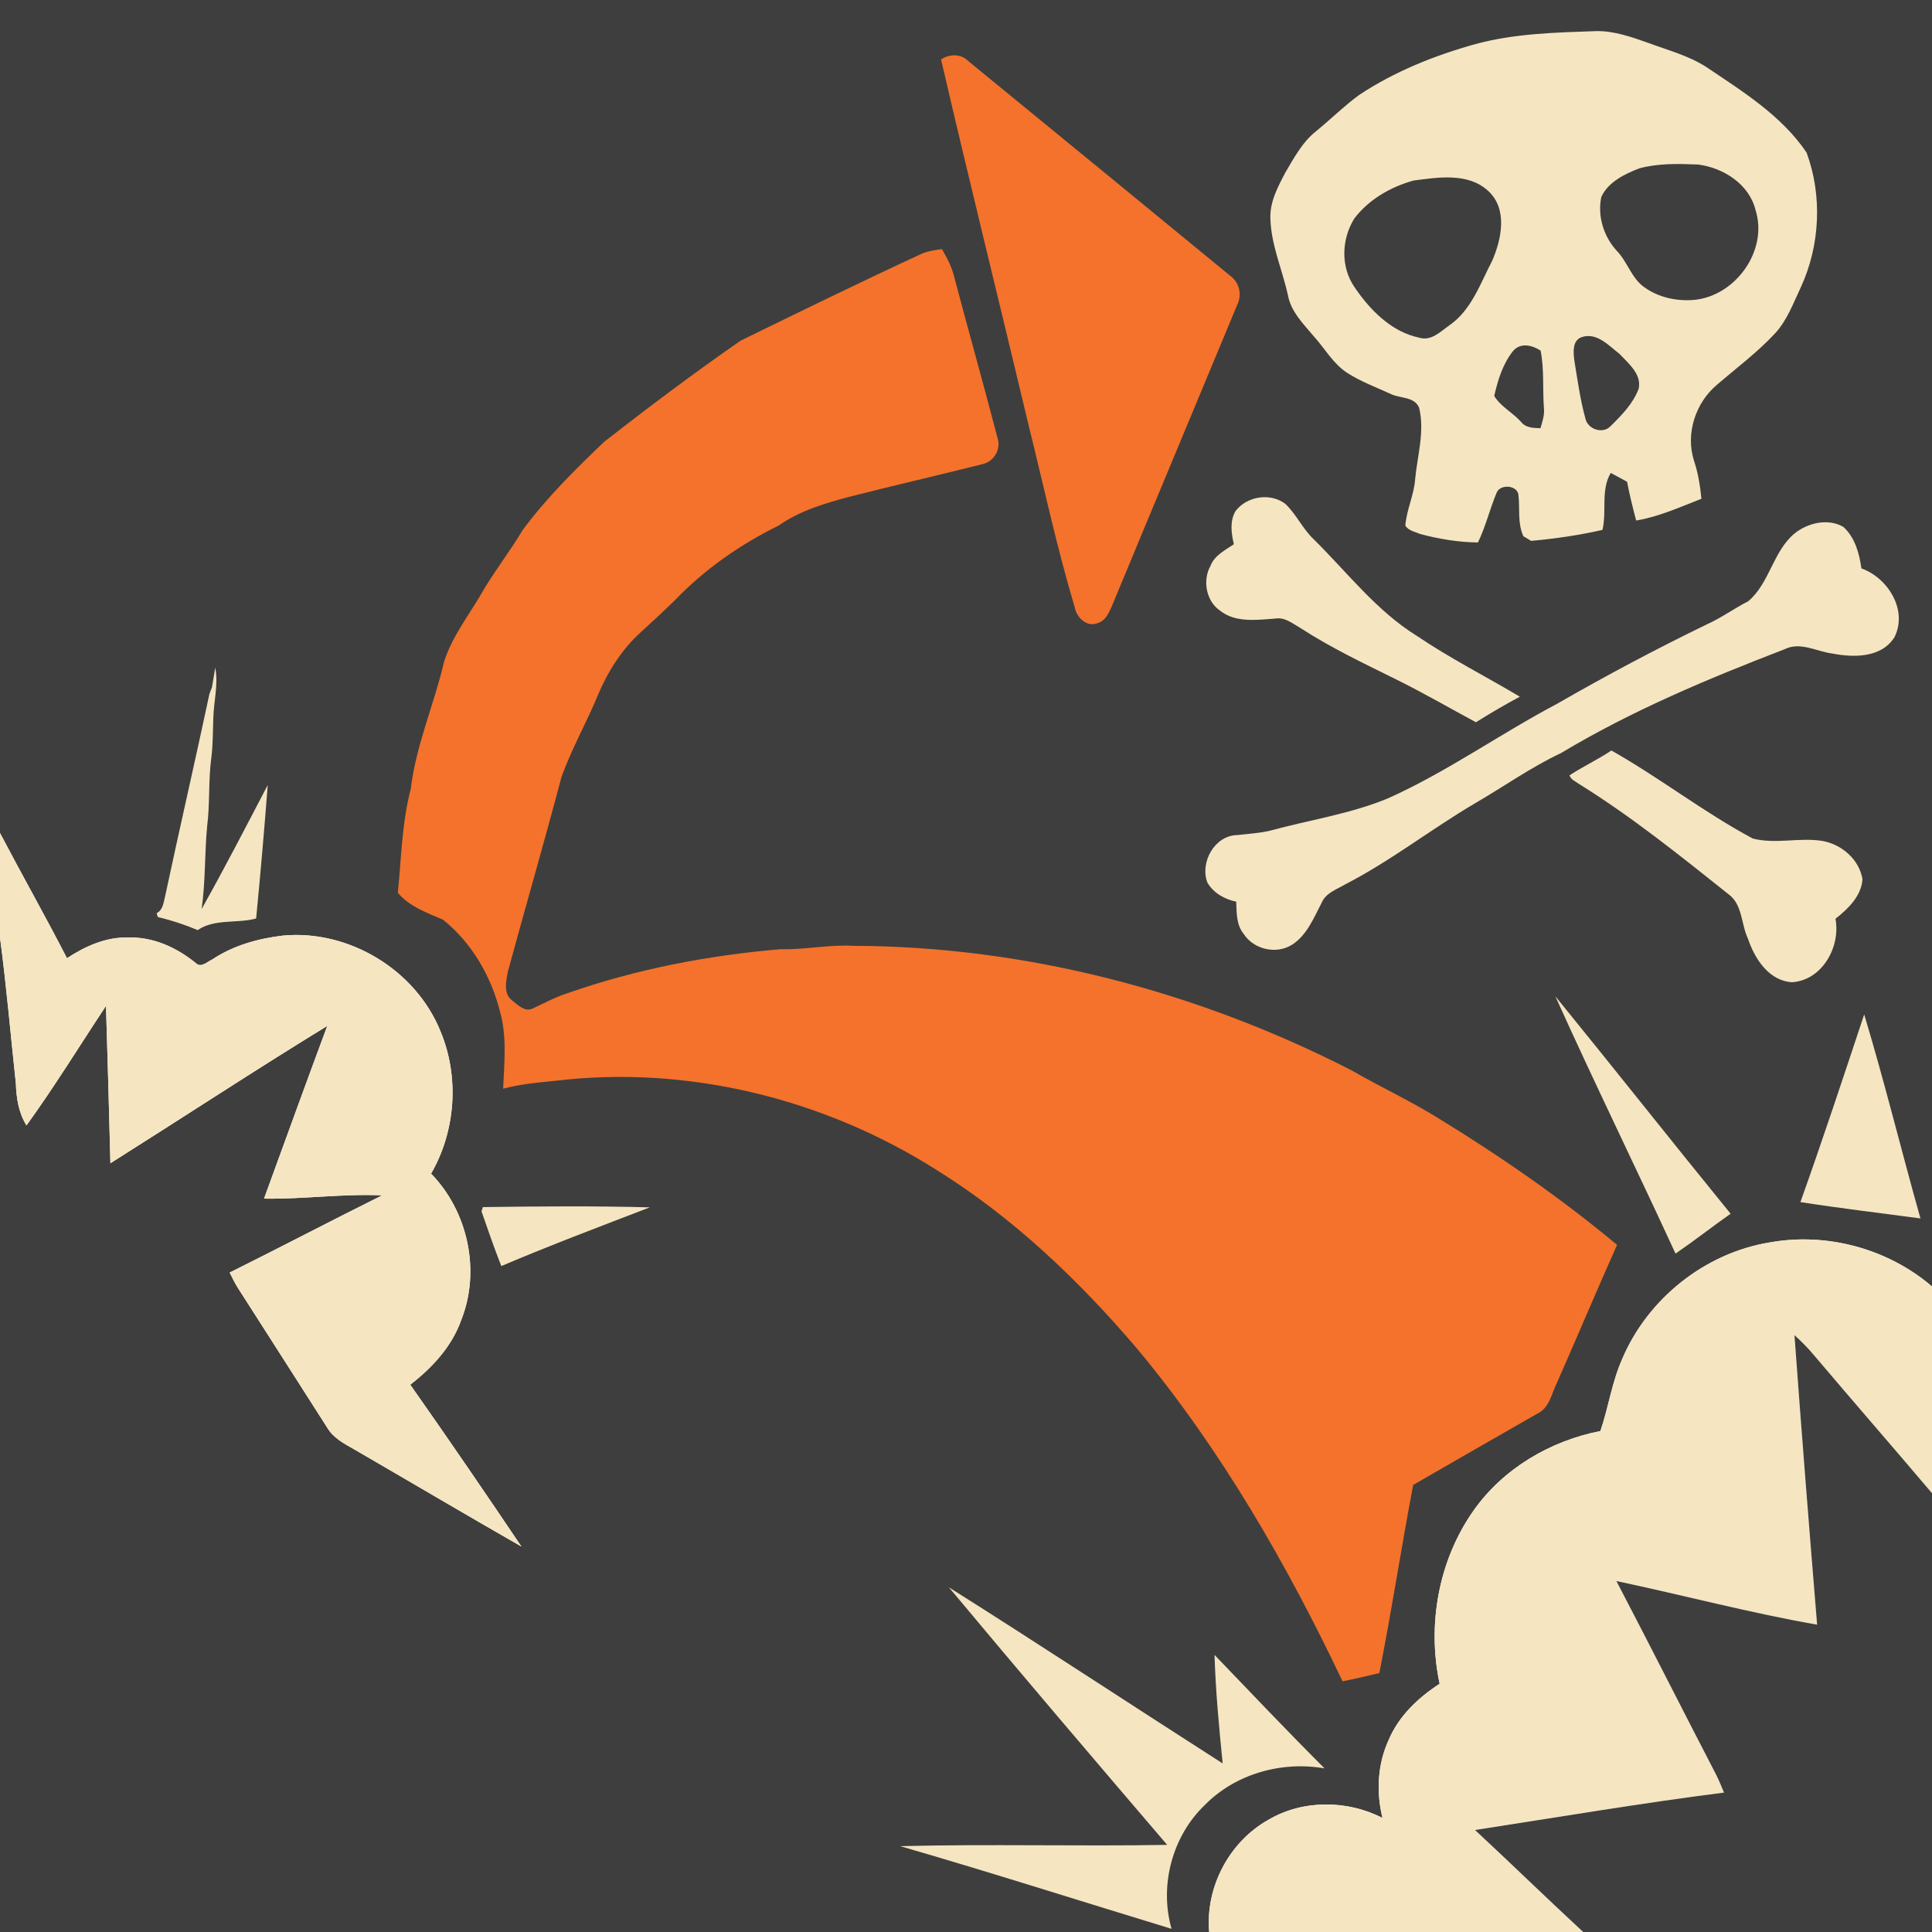
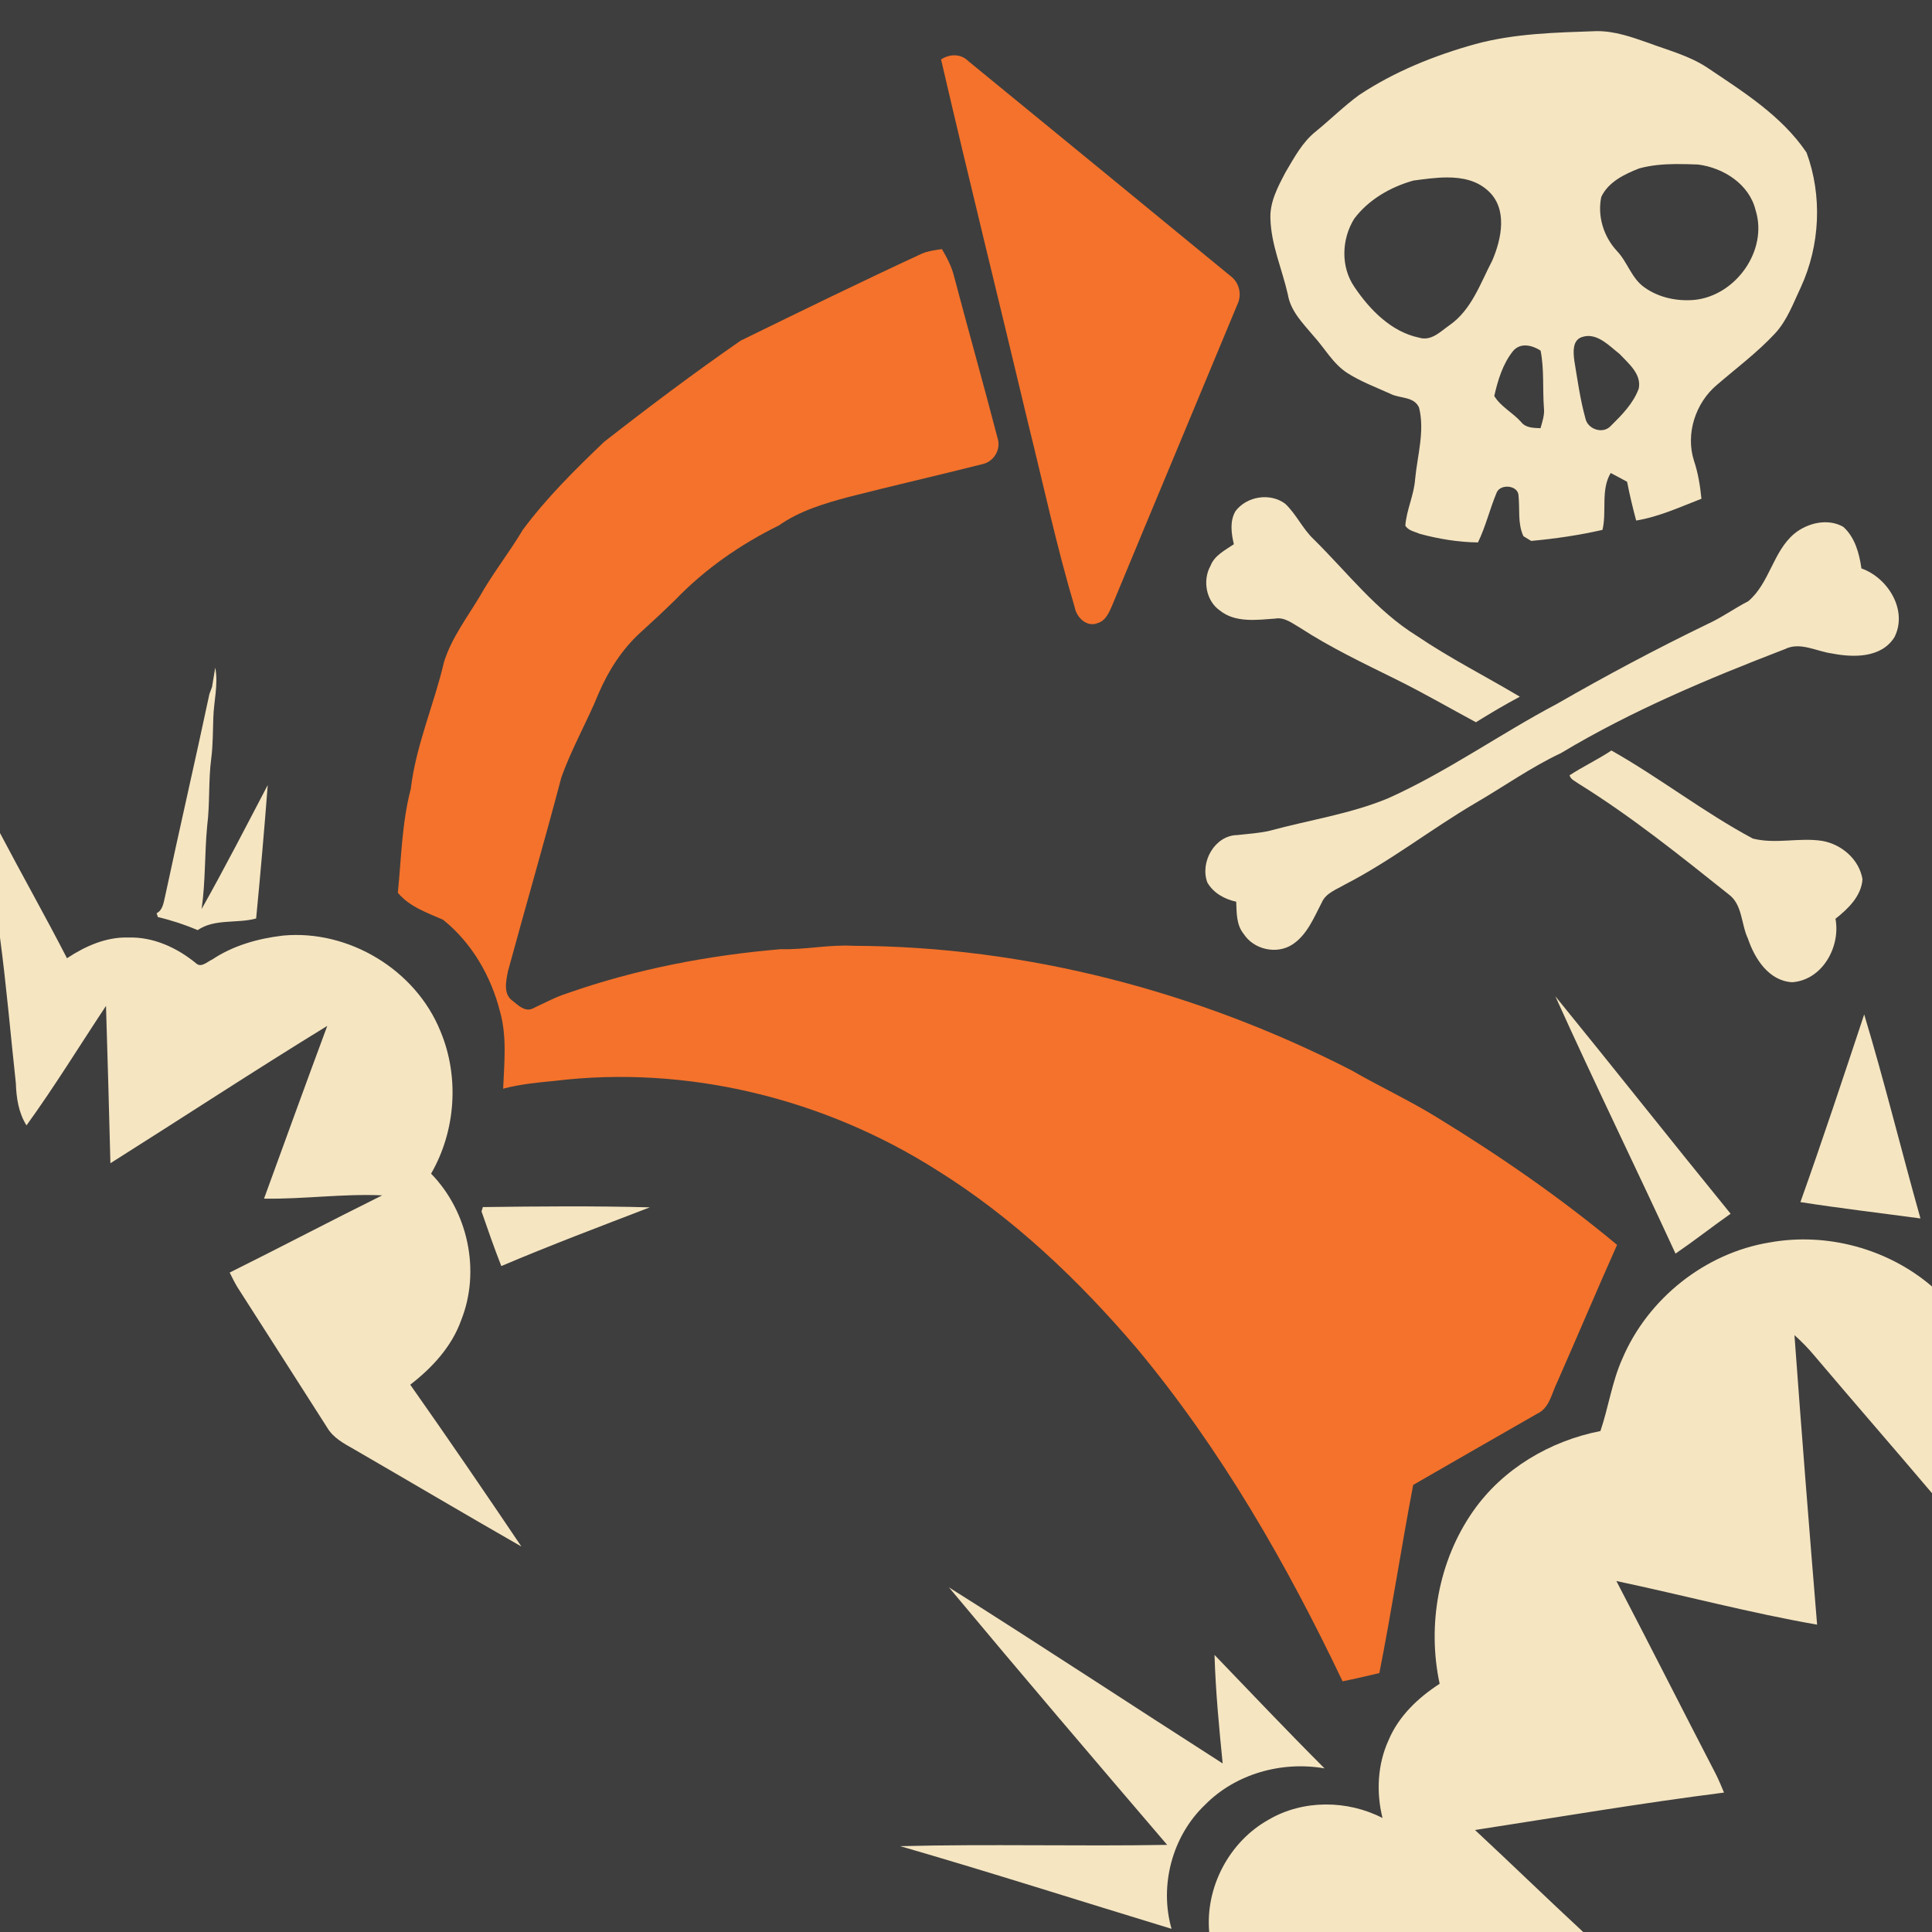
- <svg xmlns="http://www.w3.org/2000/svg" width="512pt" height="512pt" viewBox="0 0 512 512" version="1.1">
-   <path fill="#3e3e3e" opacity="1.00" d=" M 0.00 0.00 L 512.00 0.00 L 512.00 340.93 C 500.31 330.90 484.08 326.51 468.93 329.27 C 451.85 332.07 436.72 344.14 429.95 360.04 C 427.19 366.17 426.28 372.91 424.13 379.24 C 410.77 381.85 398.21 389.26 390.37 400.51 C 381.20 413.64 378.18 430.64 381.52 446.22 C 375.82 449.91 370.68 454.77 368.00 461.13 C 365.05 467.56 364.68 474.97 366.38 481.79 C 357.10 477.00 345.34 476.89 336.26 482.20 C 325.80 487.99 319.40 500.08 320.45 512.00 L 0.00 512.00 L 0.00 248.47 C 1.71 261.29 2.80 274.19 4.20 287.05 C 4.33 290.94 4.91 294.89 7.02 298.24 C 14.45 287.97 21.08 277.14 28.09 266.57 C 28.51 280.47 28.92 294.37 29.26 308.27 C 48.44 296.17 67.40 283.72 86.73 271.87 C 81.07 287.10 75.54 302.38 69.97 317.65 C 80.43 317.82 90.83 316.31 101.29 316.78 C 87.76 323.48 74.39 330.52 60.87 337.24 C 61.51 338.53 62.14 339.82 62.88 341.06 C 70.80 353.49 78.79 365.86 86.69 378.30 C 88.29 381.06 91.17 382.57 93.84 384.08 C 108.63 392.65 123.35 401.36 138.18 409.85 C 128.50 395.47 118.70 381.14 108.72 366.96 C 114.52 362.48 119.71 356.89 122.21 349.88 C 127.43 336.81 124.03 321.06 114.24 311.03 C 120.79 299.70 121.78 285.35 116.72 273.28 C 110.15 257.01 92.42 246.31 74.99 247.94 C 68.40 248.72 61.82 250.55 56.25 254.27 C 54.91 254.85 53.31 256.61 51.90 255.24 C 46.87 251.13 40.63 248.26 34.03 248.45 C 28.12 248.27 22.58 250.75 17.75 253.94 C 12.01 242.79 5.83 231.86 0.00 220.76 L 0.00 0.00 Z" />
-   <path fill="#f5e5c1" opacity="1.00" d=" M 391.01 11.68 C 401.46 8.85 412.36 8.61 423.11 8.24 C 427.86 8.19 432.37 9.81 436.79 11.36 C 442.00 13.31 447.50 14.73 452.22 17.78 C 461.86 24.27 472.13 30.62 478.76 40.43 C 482.98 51.87 482.35 65.02 477.25 76.10 C 475.24 80.34 473.62 84.90 470.37 88.39 C 465.69 93.41 460.17 97.53 454.99 101.99 C 449.31 106.75 446.64 114.98 448.93 122.10 C 450.02 125.36 450.56 128.76 450.90 132.18 C 445.23 134.37 439.64 136.95 433.60 137.94 C 432.70 134.54 431.85 131.13 431.19 127.67 C 429.76 126.87 428.30 126.10 426.86 125.34 C 424.17 129.88 425.85 135.47 424.67 140.43 C 418.44 141.85 412.12 142.76 405.77 143.34 C 405.26 143.03 404.23 142.41 403.72 142.11 C 402.14 138.72 402.80 134.95 402.42 131.36 C 402.34 128.58 397.67 128.16 396.65 130.51 C 394.82 134.86 393.74 139.50 391.67 143.76 C 386.49 143.70 381.34 142.85 376.35 141.51 C 374.99 140.93 373.24 140.64 372.43 139.29 C 372.75 135.07 374.74 131.18 375.03 126.94 C 375.63 120.68 377.61 114.30 376.08 108.05 C 374.78 105.01 370.98 105.65 368.49 104.37 C 364.64 102.62 360.64 101.13 357.06 98.84 C 353.24 96.37 351.05 92.26 348.04 88.98 C 345.30 85.71 342.02 82.48 341.29 78.08 C 339.78 71.38 336.87 64.94 336.67 57.99 C 336.46 53.55 338.65 49.50 340.65 45.69 C 342.96 41.79 345.15 37.63 348.78 34.77 C 352.62 31.63 356.15 28.13 360.14 25.20 C 369.56 18.94 380.16 14.70 391.01 11.68 Z" />
-   <path fill="#f4722b" opacity="1.00" d=" M 249.39 15.75 C 251.70 14.24 254.67 14.20 256.67 16.24 C 279.79 35.17 302.92 54.09 326.00 73.07 C 328.46 74.83 329.22 78.15 327.85 80.85 C 316.84 107.41 305.72 133.92 294.72 160.48 C 293.91 162.32 293.04 164.49 290.91 165.12 C 288.03 166.33 285.27 163.62 284.80 160.90 C 280.05 144.98 276.57 128.72 272.57 112.60 C 264.89 80.30 256.88 48.08 249.39 15.75 Z" />
-   <path fill="#3e3e3e" opacity="1.00" d=" M 434.42 44.62 C 439.48 43.24 444.80 43.40 449.99 43.60 C 456.71 44.45 463.57 48.80 465.25 55.71 C 468.60 66.39 459.96 78.40 449.03 79.47 C 444.45 79.88 439.63 78.87 435.86 76.19 C 432.37 73.80 431.32 69.41 428.46 66.46 C 424.97 62.67 423.31 57.25 424.36 52.19 C 426.21 48.21 430.53 46.13 434.42 44.62 Z" />
-   <path fill="#3e3e3e" opacity="1.00" d=" M 374.58 47.85 C 381.08 46.99 389.05 45.69 394.34 50.56 C 399.61 55.31 397.95 63.31 395.46 69.07 C 392.31 75.09 389.98 82.11 384.17 86.16 C 381.75 87.85 379.30 90.49 376.05 89.47 C 368.69 87.93 363.01 82.09 358.94 76.07 C 355.25 70.72 355.51 63.40 358.87 57.97 C 362.70 52.87 368.51 49.55 374.58 47.85 Z" />
-   <path fill="#f4722b" opacity="1.00" d=" M 244.34 67.20 C 246.01 66.50 247.83 66.28 249.62 66.01 C 250.96 68.30 252.21 70.66 252.84 73.25 C 256.61 87.53 260.63 101.75 264.35 116.04 C 265.39 119.13 263.33 122.46 260.17 123.05 C 248.45 126.01 236.66 128.70 224.94 131.69 C 218.48 133.42 211.92 135.36 206.39 139.26 C 196.24 144.25 186.78 150.82 178.93 158.99 C 175.91 161.94 172.82 164.82 169.69 167.66 C 164.85 172.07 161.25 177.71 158.67 183.69 C 155.60 191.26 151.47 198.37 148.75 206.08 C 144.23 223.23 139.27 240.28 134.61 257.41 C 134.12 259.95 133.30 263.44 135.82 265.21 C 137.28 266.34 138.92 268.11 140.97 267.36 C 144.11 265.91 147.14 264.23 150.45 263.19 C 168.64 256.81 187.74 253.17 206.92 251.54 C 213.33 251.72 219.65 250.29 226.06 250.65 C 271.90 250.78 317.41 262.76 358.15 283.64 C 365.66 287.97 373.53 291.62 380.91 296.18 C 397.51 306.33 413.57 317.44 428.54 329.90 C 423.13 342.03 417.98 354.27 412.62 366.42 C 411.18 369.30 410.64 373.15 407.39 374.64 C 396.41 380.90 385.47 387.22 374.51 393.52 C 371.35 410.11 368.82 426.82 365.54 443.38 C 362.30 444.15 359.06 444.91 355.80 445.57 C 340.95 414.39 323.60 384.17 301.46 357.55 C 285.97 339.34 268.41 322.58 248.02 309.94 C 218.23 291.10 182.05 282.18 146.96 286.45 C 142.39 286.88 137.79 287.34 133.34 288.51 C 133.62 281.70 134.39 274.70 132.50 268.05 C 130.13 258.67 125.00 249.81 117.41 243.74 C 113.16 241.87 108.51 240.30 105.43 236.59 C 106.36 227.43 106.50 218.05 108.86 209.06 C 110.23 197.47 115.04 186.72 117.67 175.42 C 119.65 169.09 123.73 163.74 127.10 158.12 C 130.55 151.99 134.94 146.47 138.54 140.42 C 144.86 131.91 152.42 124.43 160.07 117.12 C 171.89 107.87 183.92 98.85 196.25 90.29 C 212.22 82.47 228.20 74.67 244.34 67.20 Z" />
-   <path fill="#3e3e3e" opacity="1.00" d=" M 419.14 89.35 C 423.11 87.98 426.33 91.57 429.17 93.78 C 431.52 96.29 435.09 99.13 434.27 102.99 C 432.83 106.92 429.77 110.02 426.84 112.91 C 424.77 115.14 420.73 113.76 420.14 110.87 C 418.75 105.84 418.06 100.63 417.21 95.49 C 416.95 93.38 416.64 90.25 419.14 89.35 Z" />
-   <path fill="#3e3e3e" opacity="1.00" d=" M 400.98 93.02 C 402.96 90.69 406.05 91.47 408.28 92.92 C 409.26 97.91 408.78 103.02 409.15 108.06 C 409.38 109.93 408.74 111.72 408.24 113.48 C 406.39 113.41 404.36 113.42 403.11 111.82 C 400.92 109.35 397.70 107.77 395.99 104.94 C 396.92 100.77 398.27 96.39 400.98 93.02 Z" />
-   <path fill="#f5e5c1" opacity="1.00" d=" M 327.43 135.44 C 330.42 131.50 336.57 130.52 340.57 133.48 C 343.54 136.26 345.19 140.13 348.16 142.93 C 357.04 151.68 364.76 161.88 375.49 168.52 C 384.24 174.45 393.70 179.22 402.77 184.63 C 398.81 186.74 394.95 189.03 391.13 191.40 C 384.07 187.60 377.14 183.58 369.95 180.03 C 361.34 175.77 352.63 171.64 344.56 166.39 C 342.53 165.24 340.47 163.50 337.98 163.93 C 333.08 164.28 327.33 165.11 323.24 161.76 C 319.60 159.22 318.66 153.75 320.79 149.96 C 321.86 147.16 324.67 145.82 326.99 144.22 C 326.30 141.36 325.86 138.08 327.43 135.44 Z" />
-   <path fill="#f5e5c1" opacity="1.00" d=" M 475.51 141.43 C 479.02 138.56 484.39 137.27 488.49 139.62 C 491.59 142.40 492.73 146.65 493.30 150.64 C 500.34 153.12 505.66 161.75 502.04 168.88 C 498.55 174.40 491.21 174.29 485.53 173.18 C 481.39 172.66 477.09 169.99 473.00 172.03 C 452.64 179.87 432.41 188.33 413.67 199.58 C 405.72 203.32 398.55 208.44 390.97 212.84 C 379.24 219.73 368.50 228.21 356.37 234.43 C 354.17 235.73 351.37 236.65 350.28 239.18 C 348.19 243.18 346.39 247.79 342.44 250.34 C 338.27 253.01 332.26 251.64 329.59 247.50 C 327.62 245.10 327.73 241.87 327.61 238.96 C 324.55 238.32 321.54 236.65 319.96 233.87 C 317.94 228.51 321.90 221.38 327.90 221.30 C 330.78 220.96 333.69 220.81 336.52 220.15 C 346.98 217.29 357.81 215.73 367.87 211.55 C 383.49 204.54 397.48 194.52 412.59 186.54 C 425.60 179.05 438.88 171.98 452.40 165.43 C 456.21 163.70 459.62 161.23 463.33 159.31 C 468.97 154.52 469.83 146.21 475.51 141.43 Z" />
-   <path fill="#f5e5c1" opacity="1.00" d=" M 56.19 182.06 C 56.49 180.35 56.74 178.63 57.04 176.92 C 57.91 181.39 56.64 185.84 56.53 190.31 C 56.39 193.88 56.45 197.46 55.98 201.02 C 55.20 206.95 55.66 212.96 54.90 218.90 C 54.21 226.22 54.48 233.60 53.43 240.90 C 59.52 230.09 65.19 219.04 70.95 208.05 C 70.05 219.84 69.02 231.64 67.88 243.41 C 62.79 244.80 56.88 243.40 52.38 246.49 C 48.97 245.04 45.45 243.88 41.85 243.04 C 41.76 242.79 41.59 242.28 41.50 242.02 C 43.20 241.14 43.34 239.16 43.76 237.51 C 47.57 219.62 51.70 201.79 55.50 183.90 C 55.68 183.44 56.02 182.52 56.19 182.06 Z" />
-   <path fill="#f5e5c1" opacity="1.00" d=" M 415.95 205.46 C 419.55 203.11 423.46 201.28 427.04 198.89 C 439.86 206.13 451.53 215.28 464.50 222.22 C 470.57 223.78 476.86 221.87 482.99 222.86 C 488.10 223.79 492.71 227.76 493.58 233.00 C 493.28 237.48 489.75 240.86 486.42 243.48 C 487.82 250.87 482.96 259.74 474.95 260.30 C 468.75 259.96 465.01 254.06 463.21 248.72 C 461.38 244.85 461.81 239.64 458.02 236.94 C 445.18 226.70 432.34 216.38 418.38 207.71 C 417.50 207.04 416.26 206.62 415.95 205.46 Z" />
-   <path fill="#f5e5c1" opacity="1.00" d=" M 0.00 220.76 C 5.83 231.86 12.01 242.79 17.75 253.94 C 22.58 250.75 28.12 248.27 34.03 248.45 C 40.63 248.26 46.87 251.13 51.90 255.24 C 53.31 256.61 54.91 254.85 56.25 254.27 C 61.82 250.55 68.40 248.72 74.99 247.94 C 92.42 246.31 110.15 257.01 116.72 273.28 C 121.78 285.35 120.79 299.70 114.24 311.03 C 124.03 321.06 127.43 336.81 122.21 349.88 C 119.71 356.89 114.52 362.48 108.72 366.96 C 118.70 381.14 128.50 395.47 138.18 409.85 C 123.35 401.36 108.63 392.65 93.84 384.08 C 91.17 382.57 88.29 381.06 86.69 378.30 C 78.79 365.86 70.80 353.49 62.88 341.06 C 62.14 339.82 61.51 338.53 60.87 337.24 C 74.39 330.52 87.76 323.48 101.29 316.78 C 90.83 316.31 80.43 317.82 69.97 317.65 C 75.54 302.38 81.07 287.10 86.73 271.87 C 67.40 283.72 48.44 296.17 29.26 308.27 C 28.92 294.37 28.51 280.47 28.09 266.57 C 21.08 277.14 14.45 287.97 7.02 298.24 C 4.91 294.89 4.33 290.94 4.20 287.05 C 2.80 274.19 1.71 261.29 0.00 248.47 L 0.00 220.76 Z" />
-   <path fill="#f5e5c1" opacity="1.00" d=" M 412.18 264.02 C 427.76 283.15 443.05 302.52 458.63 321.65 C 453.72 325.12 448.98 328.83 444.03 332.22 C 433.53 309.43 422.49 286.89 412.18 264.02 Z" />
-   <path fill="#f5e5c1" opacity="1.00" d=" M 494.03 268.83 C 499.43 286.72 503.87 304.91 508.94 322.90 C 498.34 321.47 487.70 320.22 477.13 318.57 C 483.01 302.08 488.51 285.45 494.03 268.83 Z" />
-   <path fill="#f5e5c1" opacity="1.00" d=" M 127.96 319.89 C 142.70 319.69 157.47 319.57 172.21 319.96 C 159.05 325.03 145.83 330.00 132.85 335.52 C 130.98 330.74 129.28 325.89 127.61 321.04 L 127.96 319.89 Z" />
-   <path fill="#f5e5c1" opacity="1.00" d=" M 429.95 360.04 C 436.72 344.14 451.85 332.07 468.93 329.27 C 484.08 326.51 500.31 330.90 512.00 340.93 L 512.00 395.71 C 501.65 383.50 491.13 371.43 480.79 359.22 C 479.18 357.28 477.41 355.50 475.55 353.82 C 477.41 379.41 479.45 404.98 481.55 430.55 C 463.68 427.43 446.11 422.74 428.36 418.99 C 437.24 436.00 445.88 453.13 454.72 470.17 C 455.51 471.76 456.20 473.40 456.88 475.05 C 434.82 477.86 412.87 481.58 390.89 484.97 C 400.51 493.91 409.92 503.07 419.56 512.00 L 320.45 512.00 C 319.40 500.08 325.80 487.99 336.26 482.20 C 345.34 476.89 357.10 477.00 366.38 481.79 C 364.68 474.97 365.05 467.56 368.00 461.13 C 370.68 454.77 375.82 449.91 381.52 446.22 C 378.18 430.64 381.20 413.64 390.37 400.51 C 398.21 389.26 410.77 381.85 424.13 379.24 C 426.28 372.91 427.19 366.17 429.95 360.04 Z" />
-   <path fill="#3e3e3e" opacity="1.00" d=" M 475.55 353.82 C 477.41 355.50 479.18 357.28 480.79 359.22 C 491.13 371.43 501.65 383.50 512.00 395.71 L 512.00 512.00 L 419.56 512.00 C 409.92 503.07 400.51 493.91 390.89 484.97 C 412.87 481.58 434.82 477.86 456.88 475.05 C 456.20 473.40 455.51 471.76 454.72 470.17 C 445.88 453.13 437.24 436.00 428.36 418.99 C 446.11 422.74 463.68 427.43 481.55 430.55 C 479.45 404.98 477.41 379.41 475.55 353.82 Z" />
-   <path fill="#f5e5c1" opacity="1.00" d=" M 251.47 420.66 C 275.80 435.99 299.80 451.83 324.02 467.33 C 323.06 457.77 322.15 448.17 321.86 438.57 C 331.54 448.63 341.14 458.77 351.02 468.64 C 339.71 466.66 327.46 470.05 319.34 478.30 C 310.66 486.56 307.19 499.65 310.47 511.16 C 286.50 503.87 262.63 496.22 238.56 489.25 C 262.14 488.65 285.73 489.32 309.31 488.91 C 289.92 466.25 270.57 443.56 251.47 420.66 Z" />
+ <svg xmlns="http://www.w3.org/2000/svg" width="1280" height="1280" viewBox="0 0 1024 1024" version="1.1" id="svg2">
+   <defs id="defs44" />
+   <rect style="fill:#3e3e3e;fill-opacity:1;fill-rule:nonzero;stroke:none" id="rect3027" width="1024" height="1024" x="0" y="0" />
+   <path d="m 846.2,16.5 c -21.5,0.74 -43.3,1.19 -64.2,6.85 -21.7,6.04 -42.86,14.53 -61.7,27.05 -7.98,5.86 -15.07,12.87 -22.75,19.15 -7.26,5.72 -11.63,14.05 -16.25,21.85 -4,7.62 -8.37,15.72 -7.95,24.6 0.4,13.9 6.23,26.75 9.25,40.15 1.46,8.8 8.02,15.26 13.5,21.8 6.02,6.56 10.36,14.81 18,19.75 7.16,4.58 15.2,7.55 22.9,11.05 4.98,2.56 12.55,1.27 15.15,7.35 3.06,12.5 -0.9,25.28 -2.1,37.8 -0.58,8.48 -4.56,16.26 -5.2,24.7 1.62,2.7 5.13,3.24 7.85,4.4 9.98,2.68 20.29,4.38 30.65,4.5 4.14,-8.52 6.29,-17.8 9.95,-26.5 2.04,-4.7 11.39,-3.86 11.55,1.7 0.76,7.18 -0.56,14.72 2.6,21.5 1.02,0.6 3.08,1.88 4.1,2.5 12.7,-1.16 25.34,-3.01 37.8,-5.85 2.36,-9.92 -1.03,-21.07 4.35,-30.15 2.88,1.52 5.84,3.05 8.7,4.65 1.32,6.92 3,13.75 4.8,20.55 12.08,-1.98 23.26,-7.17 34.6,-11.55 -0.68,-6.84 -1.77,-13.63 -3.95,-20.15 -4.58,-14.24 0.79,-30.68 12.15,-40.2 10.36,-8.92 21.39,-17.16 30.75,-27.2 6.5,-6.98 9.73,-16.12 13.75,-24.6 10.2,-22.16 11.44,-48.47 3,-71.35 C 944.24,61.23 923.73,48.53 904.45,35.55 895.01,29.45 884.02,26.6 873.6,22.7 864.76,19.6 855.7,16.4 846.2,16.5 z m 42.05,70.45 c 3.925,-0.031 7.857,0.1 11.75,0.25 13.44,1.7 27.14,10.38 30.5,24.2 6.7,21.36 -10.59,45.41 -32.45,47.55 -9.16,0.82 -18.81,-1.19 -26.35,-6.55 -6.98,-4.78 -9.08,-13.6 -14.8,-19.5 -6.98,-7.58 -10.3,-18.38 -8.2,-28.5 3.7,-7.96 12.37,-12.13 20.15,-15.15 6.325,-1.725 12.859,-2.249 19.4,-2.3 z m -121.05,7.1 c 7.866,0.023 15.549,1.571 21.5,7.05 10.54,9.5 7.18,25.53 2.2,37.05 -6.3,12.04 -10.93,26.05 -22.55,34.15 -4.84,3.38 -9.75,8.69 -16.25,6.65 -14.72,-3.08 -26.06,-14.76 -34.2,-26.8 -7.38,-10.7 -6.87,-25.34 -0.15,-36.2 7.66,-10.2 19.26,-16.85 31.4,-20.25 5.688,-0.752 11.932,-1.668 18.05,-1.65 z m 74,84.05 c 6.629,-0.401 12.18,5.582 17.15,9.45 4.7,5.02 11.84,10.73 10.2,18.45 -2.88,7.86 -8.99,14.02 -14.85,19.8 -4.14,4.46 -12.22,1.73 -13.4,-4.05 -2.78,-10.06 -4.2,-20.47 -5.9,-30.75 -0.52,-4.22 -1.1,-10.5 3.9,-12.3 0.993,-0.343 1.953,-0.543 2.9,-0.6 z m -33.1,5 c 2.896,-0.085 5.941,1.119 8.45,2.75 1.96,9.98 1.01,20.17 1.75,30.25 0.46,3.74 -0.8,7.33 -1.8,10.85 -3.7,-0.14 -7.8,-0.1 -10.3,-3.3 -4.38,-4.94 -10.78,-8.09 -14.2,-13.75 1.86,-8.34 4.53,-17.11 9.95,-23.85 1.732,-2.039 3.898,-2.884 6.15,-2.95 z" id="path6" style="fill:#f5e5c1" />
+   <path d="m 498.78,31.5 c 4.62,-3.02 10.56,-3.1 14.56,0.98 46.24,37.86 92.5,75.7 138.66,113.66 4.92,3.52 6.44,10.16 3.7,15.56 -22.02,53.12 -44.26,106.14 -66.26,159.26 -1.62,3.68 -3.36,8.02 -7.62,9.28 -5.76,2.42 -11.28,-3 -12.22,-8.44 -9.5,-31.84 -16.46,-64.36 -24.46,-96.6 C 529.78,160.6 513.76,96.16 498.78,31.5 z" id="path8" style="fill:#f4722b" />
+   <path d="m 488.68,134.4 c 3.34,-1.4 6.98,-1.84 10.56,-2.38 2.68,4.58 5.18,9.3 6.44,14.48 7.54,28.56 15.58,57 23.02,85.58 2.08,6.18 -2.04,12.84 -8.36,14.02 -23.44,5.92 -47.02,11.3 -70.46,17.28 -12.92,3.46 -26.04,7.34 -37.1,15.14 -20.3,9.98 -39.22,23.12 -54.92,39.46 -6.04,5.9 -12.22,11.66 -18.48,17.34 -9.68,8.82 -16.88,20.1 -22.04,32.06 -6.14,15.14 -14.4,29.36 -19.84,44.78 -9.04,34.3 -18.96,68.4 -28.28,102.66 -0.98,5.08 -2.62,12.06 2.42,15.6 2.92,2.26 6.2,5.8 10.3,4.3 6.28,-2.9 12.34,-6.26 18.96,-8.34 36.38,-12.76 74.58,-20.04 112.94,-23.3 12.82,0.36 25.46,-2.5 38.28,-1.78 91.68,0.26 182.7,24.22 264.18,65.98 15.02,8.66 30.76,15.96 45.52,25.08 33.2,20.3 65.32,42.52 95.26,67.44 -10.82,24.26 -21.12,48.74 -31.84,73.04 -2.88,5.76 -3.96,13.46 -10.46,16.44 -21.96,12.52 -43.84,25.16 -65.76,37.76 -6.32,33.18 -11.38,66.6 -17.94,99.72 -6.48,1.54 -12.96,3.06 -19.48,4.38 C 681.9,828.78 647.2,768.34 602.92,715.1 571.94,678.68 536.82,645.16 496.04,619.88 436.46,582.2 364.1,564.36 293.92,572.9 c -9.14,0.86 -18.34,1.78 -27.24,4.12 0.56,-13.62 2.1,-27.62 -1.68,-40.92 -4.74,-18.76 -15,-36.48 -30.18,-48.62 -8.5,-3.74 -17.8,-6.88 -23.96,-14.3 1.86,-18.32 2.14,-37.08 6.86,-55.06 2.74,-23.18 12.36,-44.68 17.62,-67.28 3.96,-12.66 12.12,-23.36 18.86,-34.6 6.9,-12.26 15.68,-23.3 22.88,-35.4 12.64,-17.02 27.76,-31.98 43.06,-46.6 23.64,-18.5 47.7,-36.54 72.36,-53.66 31.94,-15.64 63.9,-31.24 96.18,-46.18 z" id="path14" style="fill:#f4722b" />
+   <path d="m 654.86,270.88 c 5.98,-7.88 18.28,-9.84 26.28,-3.92 5.94,5.56 9.24,13.3 15.18,18.9 17.76,17.5 33.2,37.9 54.66,51.18 17.5,11.86 36.42,21.4 54.56,32.22 -7.92,4.22 -15.64,8.8 -23.28,13.54 -14.12,-7.6 -27.98,-15.64 -42.36,-22.74 -17.22,-8.52 -34.64,-16.78 -50.78,-27.28 -4.06,-2.3 -8.18,-5.78 -13.16,-4.92 -9.8,0.7 -21.3,2.36 -29.48,-4.34 -7.28,-5.08 -9.16,-16.02 -4.9,-23.6 2.14,-5.6 7.76,-8.28 12.4,-11.48 -1.38,-5.72 -2.26,-12.28 0.88,-17.56 z" id="path20" style="fill:#f5e5c1" />
+   <path d="m 951.02,282.86 c 7.02,-5.74 17.76,-8.32 25.96,-3.62 6.2,5.56 8.48,14.06 9.62,22.04 14.08,4.96 24.72,22.22 17.48,36.48 -6.98,11.04 -21.66,10.82 -33.02,8.6 -8.28,-1.04 -16.88,-6.38 -25.06,-2.3 -40.72,15.68 -81.18,32.6 -118.66,55.1 -15.9,7.48 -30.24,17.72 -45.4,26.52 -23.46,13.78 -44.94,30.74 -69.2,43.18 -4.4,2.6 -10,4.44 -12.18,9.5 -4.18,8 -7.78,17.22 -15.68,22.32 -8.34,5.34 -20.36,2.6 -25.7,-5.68 -3.94,-4.8 -3.72,-11.26 -3.96,-17.08 -6.12,-1.28 -12.14,-4.62 -15.3,-10.18 -4.04,-10.72 3.88,-24.98 15.88,-25.14 5.76,-0.68 11.58,-0.98 17.24,-2.3 20.92,-5.72 42.58,-8.84 62.7,-17.2 31.24,-14.02 59.22,-34.06 89.44,-50.02 26.02,-14.98 52.58,-29.12 79.62,-42.22 7.62,-3.46 14.44,-8.4 21.86,-12.24 11.28,-9.58 13,-26.2 24.36,-35.76 z" id="path22" style="fill:#f5e5c1" />
+   <path d="m 112.38,364.12 c 0.6,-3.42 1.1,-6.86 1.7,-10.28 1.74,8.94 -0.8,17.84 -1.02,26.78 -0.28,7.14 -0.16,14.3 -1.1,21.42 -1.56,11.86 -0.64,23.88 -2.16,35.76 -1.38,14.64 -0.84,29.4 -2.94,44 12.18,-21.62 23.52,-43.72 35.04,-65.7 -1.8,23.58 -3.86,47.18 -6.14,70.72 -10.18,2.78 -22,-0.02 -31,6.16 -6.82,-2.9 -13.86,-5.22 -21.06,-6.9 -0.18,-0.5 -0.52,-1.52 -0.7,-2.04 3.4,-1.76 3.68,-5.72 4.52,-9.02 7.62,-35.78 15.88,-71.44 23.48,-107.22 0.36,-0.92 1.04,-2.76 1.38,-3.68 z" id="path24" style="fill:#f5e5c1" />
+   <path d="m 831.9,410.92 c 7.2,-4.7 15.02,-8.36 22.18,-13.14 25.64,14.48 48.98,32.78 74.92,46.66 12.14,3.12 24.72,-0.7 36.98,1.28 10.22,1.86 19.44,9.8 21.18,20.28 -0.6,8.96 -7.66,15.72 -14.32,20.96 2.8,14.78 -6.92,32.52 -22.94,33.64 -12.4,-0.68 -19.88,-12.48 -23.48,-23.16 -3.66,-7.74 -2.8,-18.16 -10.38,-23.56 -25.68,-20.48 -51.36,-41.12 -79.28,-58.46 -1.76,-1.34 -4.24,-2.18 -4.86,-4.5 z" id="path26" style="fill:#f5e5c1" />
+   <path d="m 0,441.52 c 11.66,22.2 24.02,44.06 35.5,66.36 9.66,-6.38 20.74,-11.34 32.56,-10.98 13.2,-0.38 25.68,5.36 35.74,13.58 2.82,2.74 6.02,-0.78 8.7,-1.94 11.14,-7.44 24.3,-11.1 37.48,-12.66 34.86,-3.26 70.32,18.14 83.46,50.68 10.12,24.14 8.14,52.84 -4.96,75.5 19.58,20.06 26.38,51.56 15.94,77.7 -5,14.02 -15.38,25.2 -26.98,34.16 19.96,28.36 39.56,57.02 58.92,85.78 -29.66,-16.98 -59.1,-34.4 -88.68,-51.54 -5.34,-3.02 -11.1,-6.04 -14.3,-11.56 -15.8,-24.88 -31.78,-49.62 -47.62,-74.48 -1.48,-2.48 -2.74,-5.06 -4.02,-7.64 27.04,-13.44 53.78,-27.52 80.84,-40.92 -20.92,-0.94 -41.72,2.08 -62.64,1.74 11.14,-30.54 22.2,-61.1 33.52,-91.56 -38.66,23.7 -76.58,48.6 -114.94,72.8 -0.68,-27.8 -1.5,-55.6 -2.34,-83.4 C 42.16,554.28 28.9,575.94 14.04,596.48 9.82,589.78 8.66,581.88 8.4,574.1 5.6,548.38 3.42,522.58 0,496.94 l 0,-55.42 z" id="path28" style="fill:#f5e5c1" />
+   <path d="m 824.36,528.04 c 31.16,38.26 61.74,77 92.9,115.26 -9.82,6.94 -19.3,14.36 -29.2,21.14 -21,-45.58 -43.08,-90.66 -63.7,-136.4 z" id="path30" style="fill:#f5e5c1" />
+   <path d="m 988.06,537.66 c 10.8,35.78 19.68,72.16 29.82,108.14 -21.2,-2.86 -42.48,-5.36 -63.62,-8.66 11.76,-32.98 22.76,-66.24 33.8,-99.48 z" id="path32" style="fill:#f5e5c1" />
+   <path d="m 255.92,639.78 c 29.48,-0.4 59.02,-0.64 88.5,0.14 -26.32,10.14 -52.76,20.08 -78.72,31.12 -3.74,-9.56 -7.14,-19.26 -10.48,-28.96 l 0.7,-2.3 z" id="path34" style="fill:#f5e5c1" />
+   <path d="m 859.9,720.08 c 13.54,-31.8 43.8,-55.94 77.96,-61.54 30.3,-5.52 62.76,3.26 86.14,23.32 l 0,109.56 c -20.7,-24.42 -41.74,-48.56 -62.42,-72.98 -3.22,-3.88 -6.76,-7.44 -10.48,-10.8 3.72,51.18 7.8,102.32 12,153.46 -35.74,-6.24 -70.88,-15.62 -106.38,-23.12 17.76,34.02 35.04,68.28 52.72,102.36 1.58,3.18 2.96,6.46 4.32,9.76 -44.12,5.62 -88.02,13.06 -131.98,19.84 19.24,17.88 38.06,36.2 57.34,54.06 l -198.22,0 c -2.1,-23.84 10.7,-48.02 31.62,-59.6 18.16,-10.62 41.68,-10.4 60.24,-0.82 -3.4,-13.64 -2.66,-28.46 3.24,-41.32 5.36,-12.72 15.64,-22.44 27.04,-29.82 -6.68,-31.16 -0.64,-65.16 17.7,-91.42 15.68,-22.5 40.8,-37.32 67.52,-42.54 4.3,-12.66 6.12,-26.14 11.64,-38.4 z" id="path36" style="fill:#f5e5c1" />
+   <path d="m 502.94,841.32 c 48.66,30.66 96.66,62.34 145.1,93.34 -1.92,-19.12 -3.74,-38.32 -4.32,-57.52 19.36,20.12 38.56,40.4 58.32,60.14 -22.62,-3.96 -47.12,2.82 -63.36,19.32 -17.36,16.52 -24.3,42.7 -17.74,65.72 -47.94,-14.58 -95.68,-29.88 -143.82,-43.82 47.16,-1.2 94.34,0.14 141.5,-0.68 -38.78,-45.32 -77.48,-90.7 -115.68,-136.5 z" id="path40" style="fill:#f5e5c1" />
</svg>
